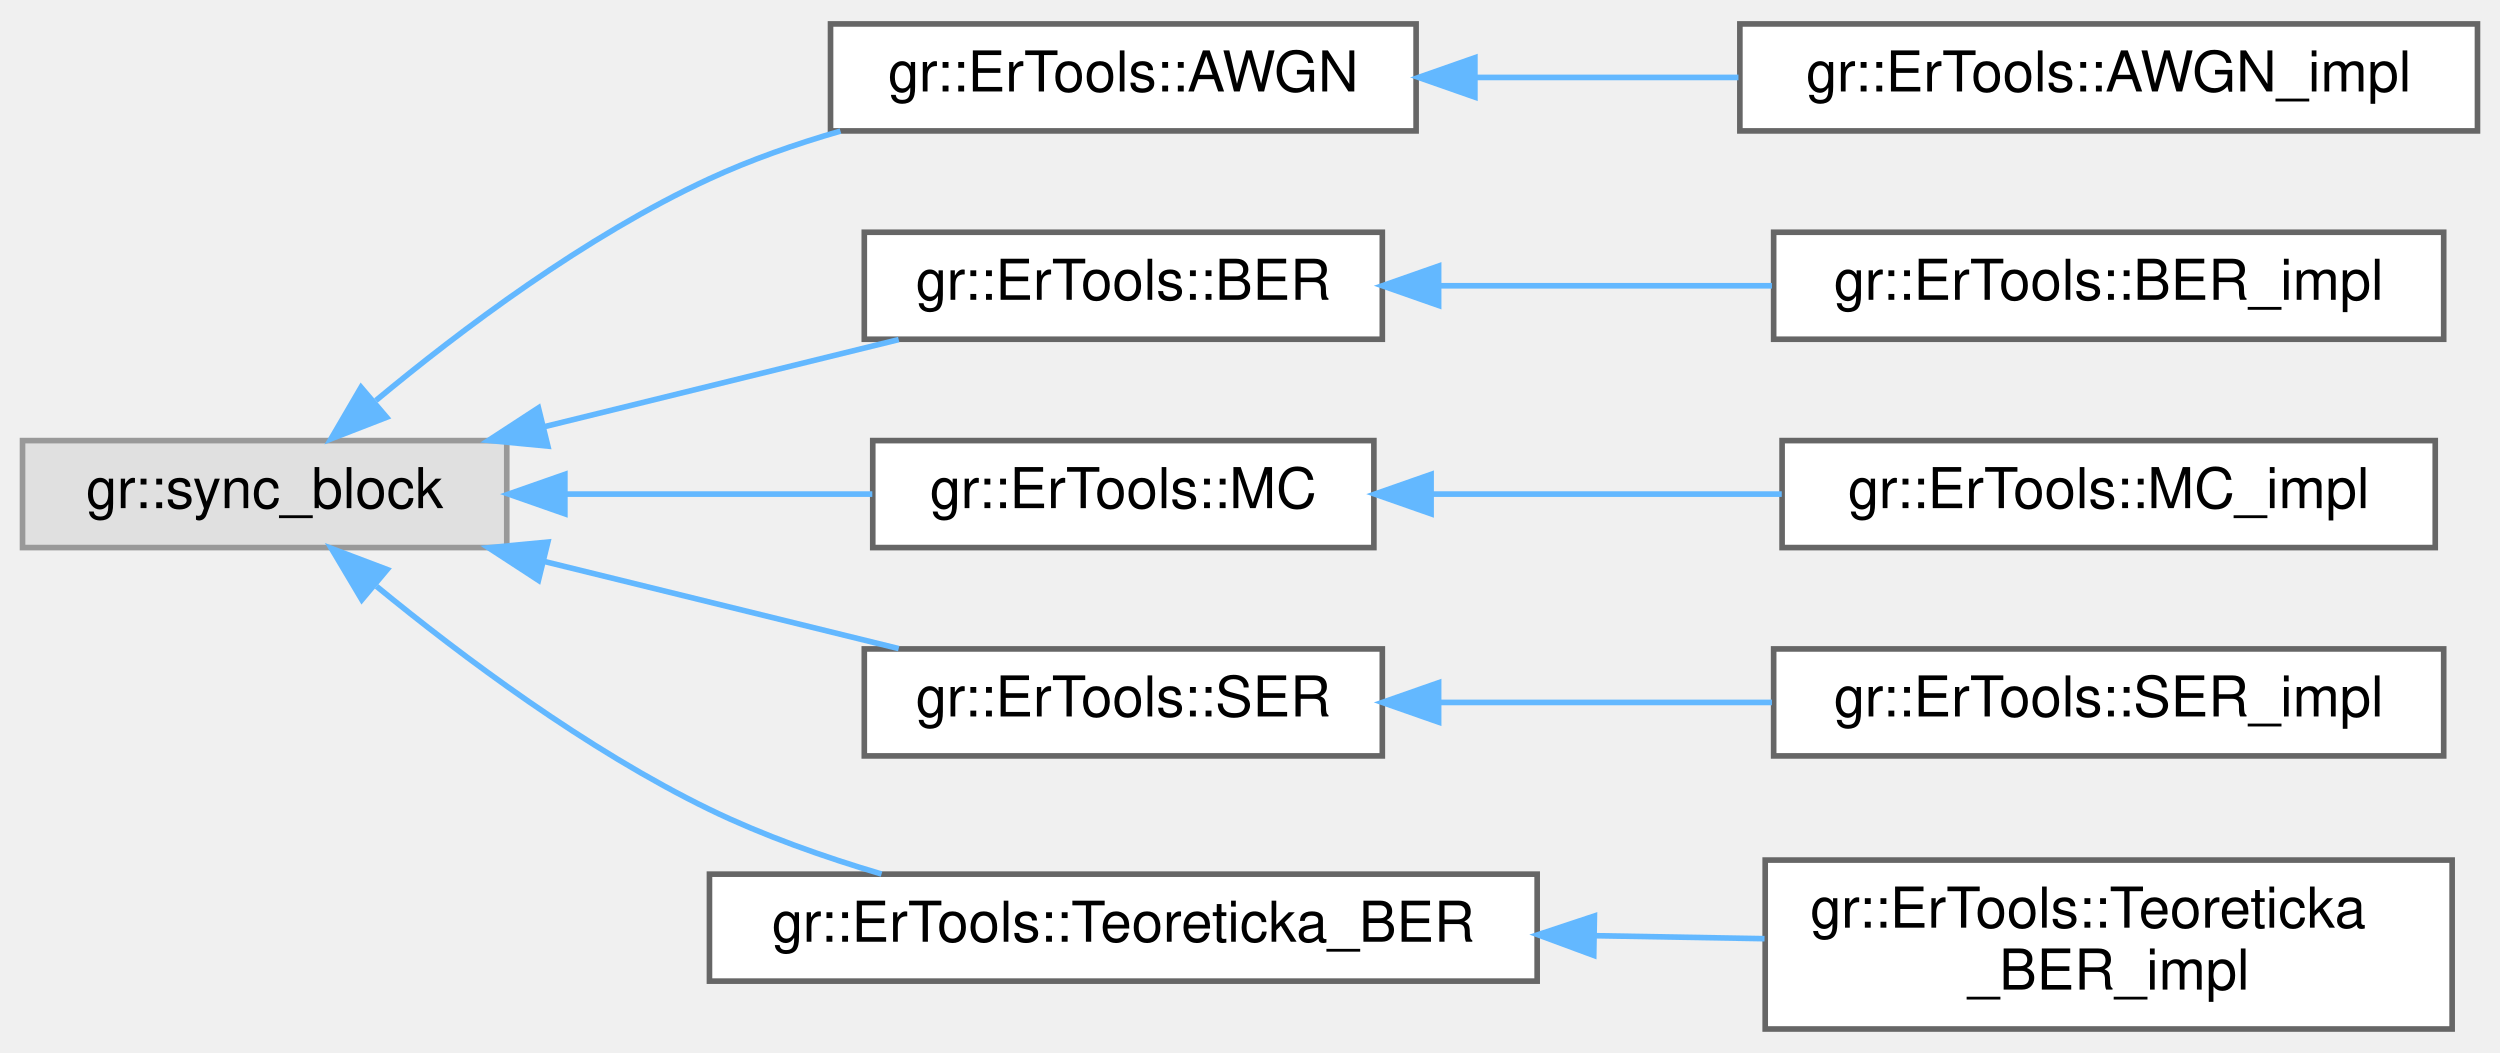
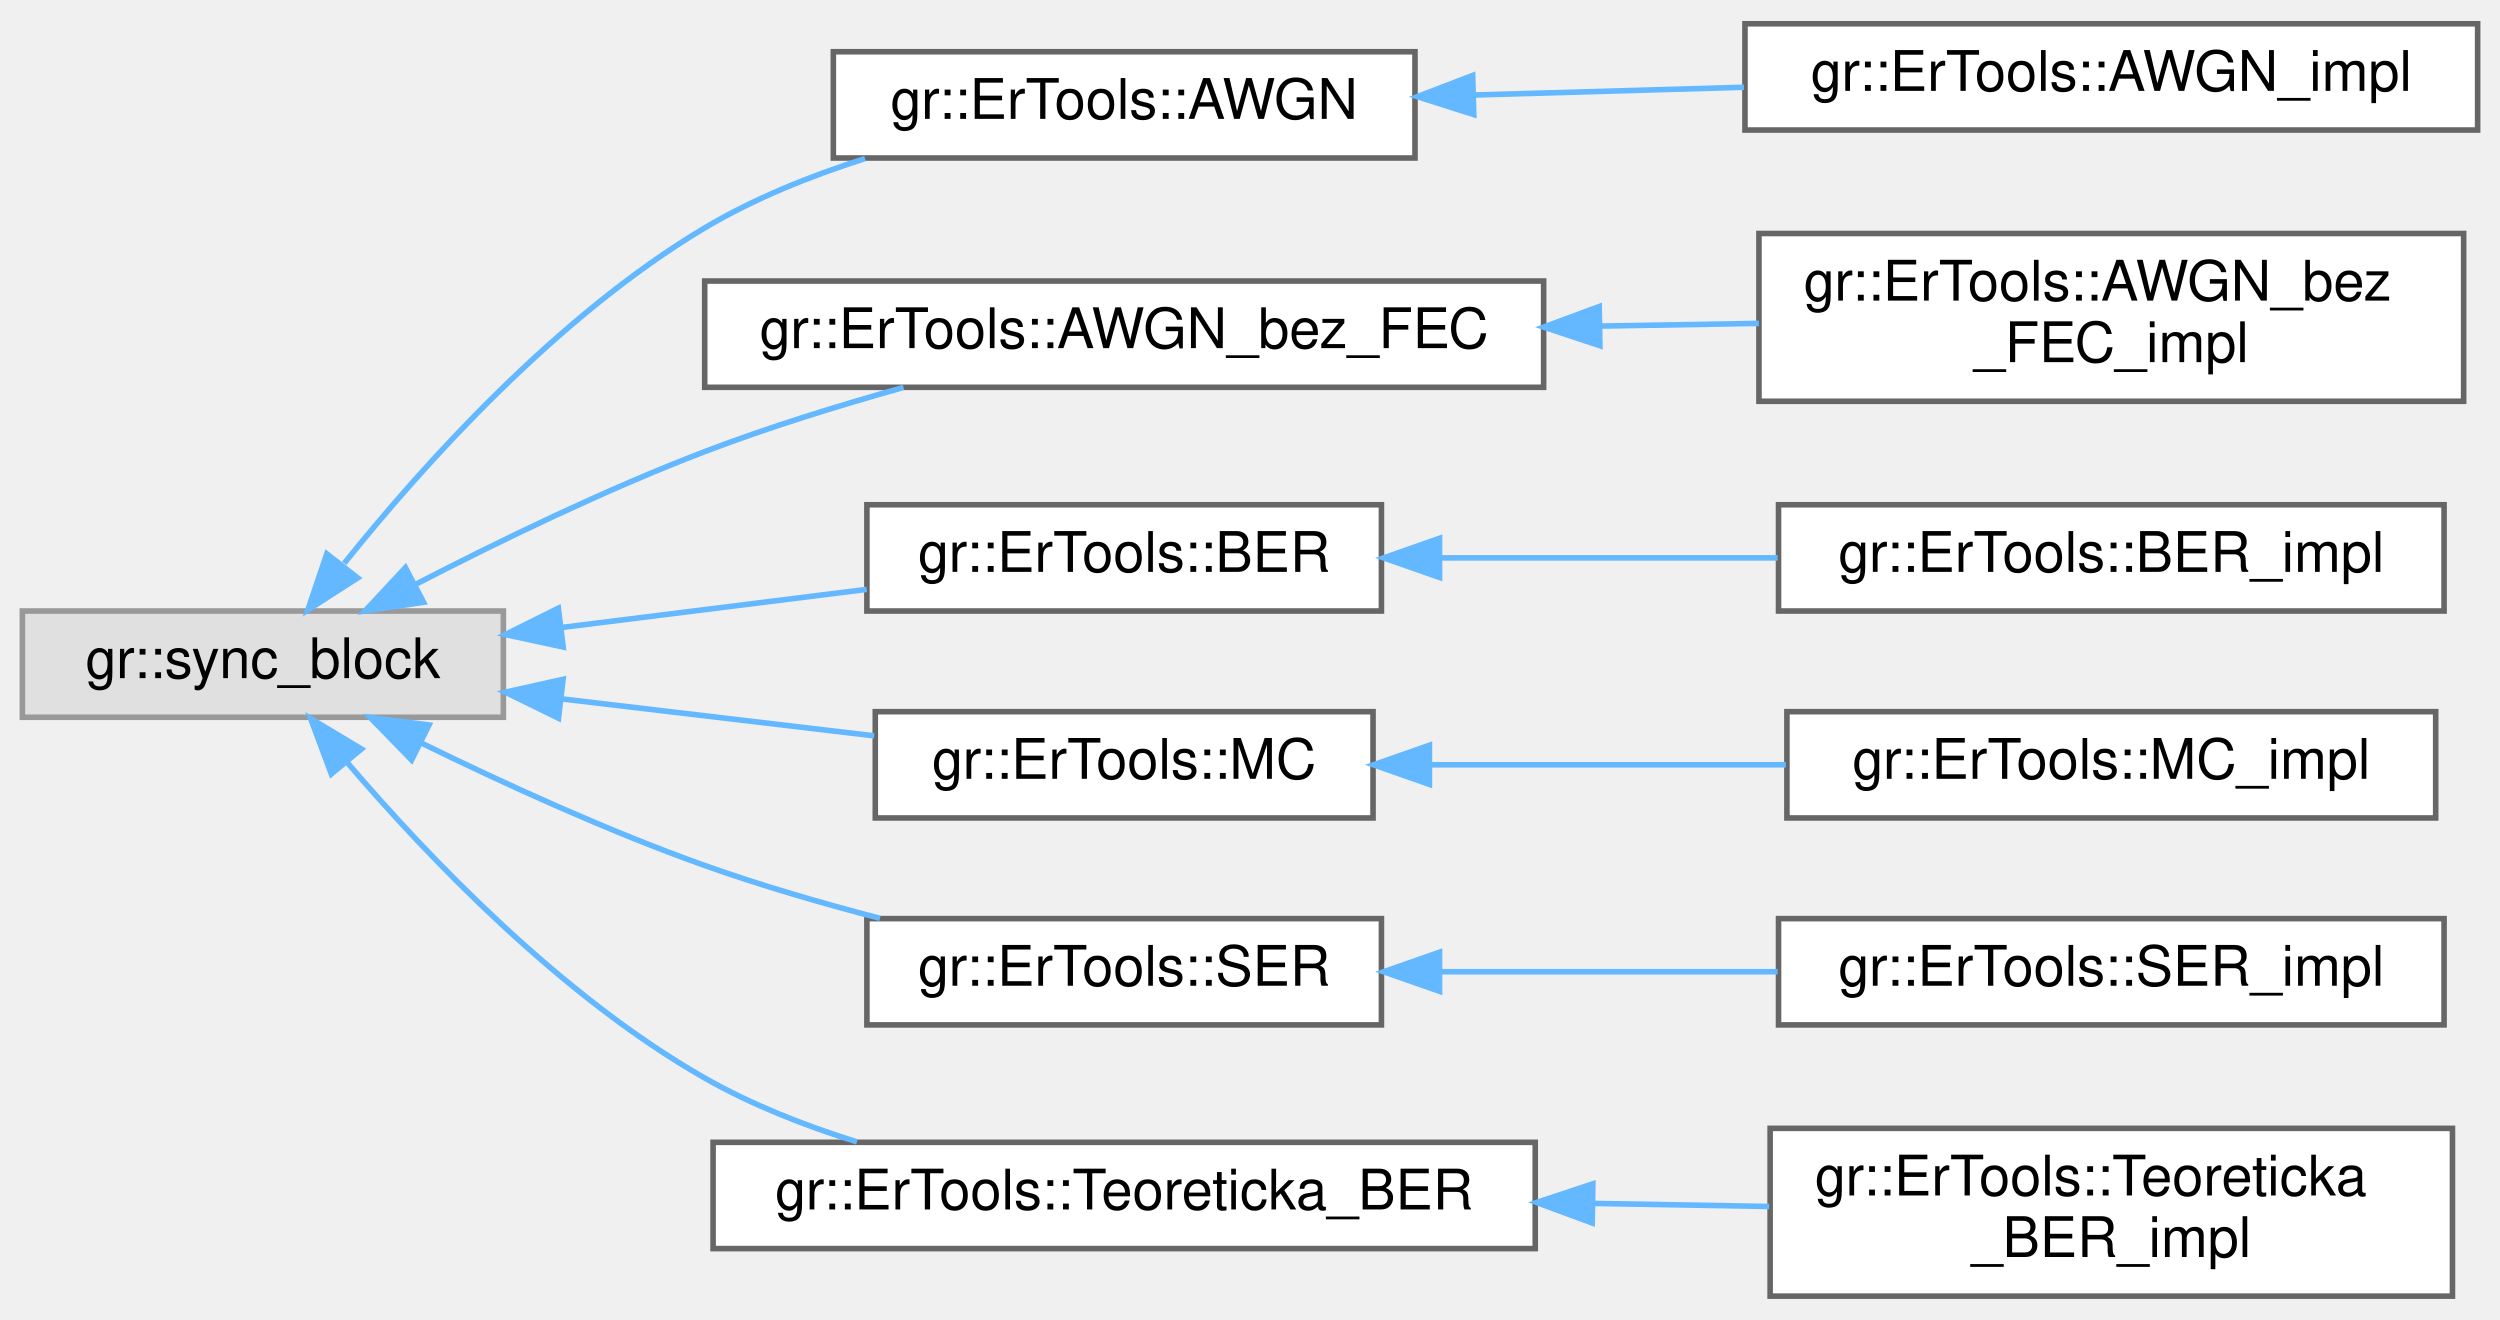
- <svg xmlns="http://www.w3.org/2000/svg" xmlns:xlink="http://www.w3.org/1999/xlink" width="444pt" height="187pt" viewBox="0.00 0.00 444.00 186.50">
-   <g id="graph0" class="graph" transform="scale(1 1) rotate(0) translate(4 182.5)">
+ <svg xmlns="http://www.w3.org/2000/svg" xmlns:xlink="http://www.w3.org/1999/xlink" width="447pt" height="236pt" viewBox="0.00 0.00 447.00 235.50">
+   <g id="graph0" class="graph" transform="scale(1 1) rotate(0) translate(4 231.5)">
    <g id="Node000000" class="node">
      <g id="a_Node000000">
        <a xlink:title=" ">
-           <polygon fill="#e0e0e0" stroke="#999999" points="86,-104.5 0,-104.5 0,-85.5 86,-85.5 86,-104.5" />
-           <text text-anchor="middle" x="43" y="-92.5" font-family="Helvetica,sans-Serif" font-size="10.00">gr::sync_block</text>
+           <polygon fill="#e0e0e0" stroke="#999999" points="86,-122.5 0,-122.5 0,-103.5 86,-103.5 86,-122.5" />
+           <text text-anchor="middle" x="43" y="-110.5" font-family="Helvetica,sans-Serif" font-size="10.00">gr::sync_block</text>
        </a>
      </g>
    </g>
    <g id="Node000001" class="node">
      <g id="a_Node000001">
        <a xlink:href="classgr_1_1ErTools_1_1AWGN.html" target="_top" xlink:title="&lt;+description of block+&gt;">
-           <polygon fill="white" stroke="#666666" points="247.5,-178.5 143.5,-178.5 143.5,-159.5 247.5,-159.5 247.5,-178.5" />
-           <text text-anchor="middle" x="195.5" y="-166.5" font-family="Helvetica,sans-Serif" font-size="10.00">gr::ErTools::AWGN</text>
+           <polygon fill="white" stroke="#666666" points="249,-222.5 145,-222.5 145,-203.5 249,-203.5 249,-222.5" />
+           <text text-anchor="middle" x="197" y="-210.5" font-family="Helvetica,sans-Serif" font-size="10.00">gr::ErTools::AWGN</text>
        </a>
      </g>
    </g>
    <g id="edge1_Node000000_Node000001" class="edge">
      <g id="a_edge1_Node000000_Node000001">
        <a xlink:title=" ">
-           <path fill="none" stroke="#63b8ff" d="M62.76,-111.62C77.81,-124.13 99.99,-140.83 122,-151 129.3,-154.37 137.31,-157.17 145.27,-159.47" />
-           <polygon fill="#63b8ff" stroke="#63b8ff" points="64.66,-108.64 54.78,-104.81 60.12,-113.96 64.66,-108.64" />
+           <path fill="none" stroke="#63b8ff" d="M57.55,-131.03C71.76,-148.74 95.66,-175.31 122,-191 130.75,-196.21 140.83,-200.27 150.67,-203.4" />
+           <polygon fill="#63b8ff" stroke="#63b8ff" points="59.95,-128.42 51.04,-122.69 54.43,-132.72 59.95,-128.42" />
        </a>
      </g>
    </g>
    <g id="Node000003" class="node">
      <g id="a_Node000003">
-         <a xlink:href="classgr_1_1ErTools_1_1BER.html" target="_top" xlink:title="&lt;+description of block+&gt;">
-           <polygon fill="white" stroke="#666666" points="241.5,-141.5 149.5,-141.5 149.5,-122.5 241.5,-122.5 241.5,-141.5" />
-           <text text-anchor="middle" x="195.5" y="-129.5" font-family="Helvetica,sans-Serif" font-size="10.00">gr::ErTools::BER</text>
+         <a xlink:href="classgr_1_1ErTools_1_1AWGN__bez__FEC.html" target="_top" xlink:title="&lt;+description of block+&gt;">
+           <polygon fill="white" stroke="#666666" points="272,-181.5 122,-181.5 122,-162.5 272,-162.5 272,-181.5" />
+           <text text-anchor="middle" x="197" y="-169.5" font-family="Helvetica,sans-Serif" font-size="10.00">gr::ErTools::AWGN_bez_FEC</text>
        </a>
      </g>
    </g>
    <g id="edge3_Node000000_Node000003" class="edge">
      <g id="a_edge3_Node000000_Node000003">
        <a xlink:title=" ">
-           <path fill="none" stroke="#63b8ff" d="M92.51,-106.93C112.92,-111.94 136.36,-117.71 155.61,-122.44" />
-           <polygon fill="#63b8ff" stroke="#63b8ff" points="93.3,-103.52 82.76,-104.53 91.63,-110.31 93.3,-103.52" />
+           <path fill="none" stroke="#63b8ff" d="M70.37,-127.3C85.25,-134.99 104.34,-144.25 122,-151 133.35,-155.34 145.98,-159.24 157.55,-162.48" />
+           <polygon fill="#63b8ff" stroke="#63b8ff" points="71.74,-124.06 61.26,-122.51 68.49,-130.26 71.74,-124.06" />
        </a>
      </g>
    </g>
    <g id="Node000005" class="node">
      <g id="a_Node000005">
-         <a xlink:href="classgr_1_1ErTools_1_1MC.html" target="_top" xlink:title="&lt;+description of block+&gt;">
-           <polygon fill="white" stroke="#666666" points="240,-104.5 151,-104.5 151,-85.5 240,-85.5 240,-104.5" />
-           <text text-anchor="middle" x="195.5" y="-92.5" font-family="Helvetica,sans-Serif" font-size="10.00">gr::ErTools::MC</text>
+         <a xlink:href="classgr_1_1ErTools_1_1BER.html" target="_top" xlink:title="&lt;+description of block+&gt;">
+           <polygon fill="white" stroke="#666666" points="243,-141.5 151,-141.5 151,-122.5 243,-122.5 243,-141.5" />
+           <text text-anchor="middle" x="197" y="-129.5" font-family="Helvetica,sans-Serif" font-size="10.00">gr::ErTools::BER</text>
        </a>
      </g>
    </g>
    <g id="edge5_Node000000_Node000005" class="edge">
      <g id="a_edge5_Node000000_Node000005">
        <a xlink:title=" ">
-           <path fill="none" stroke="#63b8ff" d="M96.53,-95C114.3,-95 133.93,-95 150.92,-95" />
-           <polygon fill="#63b8ff" stroke="#63b8ff" points="96.32,-91.5 86.32,-95 96.32,-98.5 96.32,-91.5" />
+           <path fill="none" stroke="#63b8ff" d="M96.53,-119.57C114.25,-121.78 133.87,-124.23 150.97,-126.37" />
+           <polygon fill="#63b8ff" stroke="#63b8ff" points="96.7,-116.06 86.34,-118.29 95.83,-123.01 96.7,-116.06" />
        </a>
      </g>
    </g>
    <g id="Node000007" class="node">
      <g id="a_Node000007">
-         <a xlink:href="classgr_1_1ErTools_1_1SER.html" target="_top" xlink:title="&lt;+description of block+&gt;">
-           <polygon fill="white" stroke="#666666" points="241.5,-67.5 149.5,-67.5 149.5,-48.5 241.5,-48.5 241.5,-67.5" />
-           <text text-anchor="middle" x="195.5" y="-55.5" font-family="Helvetica,sans-Serif" font-size="10.00">gr::ErTools::SER</text>
+         <a xlink:href="classgr_1_1ErTools_1_1MC.html" target="_top" xlink:title="&lt;+description of block+&gt;">
+           <polygon fill="white" stroke="#666666" points="241.5,-104.5 152.5,-104.5 152.5,-85.5 241.5,-85.5 241.5,-104.5" />
+           <text text-anchor="middle" x="197" y="-92.5" font-family="Helvetica,sans-Serif" font-size="10.00">gr::ErTools::MC</text>
        </a>
      </g>
    </g>
    <g id="edge7_Node000000_Node000007" class="edge">
      <g id="a_edge7_Node000000_Node000007">
        <a xlink:title=" ">
-           <path fill="none" stroke="#63b8ff" d="M92.51,-83.07C112.92,-78.06 136.36,-72.29 155.61,-67.56" />
-           <polygon fill="#63b8ff" stroke="#63b8ff" points="91.63,-79.69 82.76,-85.47 93.3,-86.48 91.63,-79.69" />
+           <path fill="none" stroke="#63b8ff" d="M96.5,-106.78C114.7,-104.63 134.89,-102.24 152.3,-100.18" />
+           <polygon fill="#63b8ff" stroke="#63b8ff" points="95.86,-103.33 86.34,-107.99 96.68,-110.29 95.86,-103.33" />
        </a>
      </g>
    </g>
    <g id="Node000009" class="node">
      <g id="a_Node000009">
-         <a xlink:href="classgr_1_1ErTools_1_1Teoreticka__BER.html" target="_top" xlink:title="&lt;+description of block+&gt;">
-           <polygon fill="white" stroke="#666666" points="269,-27.5 122,-27.5 122,-8.5 269,-8.5 269,-27.5" />
-           <text text-anchor="middle" x="195.5" y="-15.5" font-family="Helvetica,sans-Serif" font-size="10.00">gr::ErTools::Teoreticka_BER</text>
+         <a xlink:href="classgr_1_1ErTools_1_1SER.html" target="_top" xlink:title="&lt;+description of block+&gt;">
+           <polygon fill="white" stroke="#666666" points="243,-67.5 151,-67.5 151,-48.5 243,-48.5 243,-67.5" />
+           <text text-anchor="middle" x="197" y="-55.5" font-family="Helvetica,sans-Serif" font-size="10.00">gr::ErTools::SER</text>
        </a>
      </g>
    </g>
    <g id="edge9_Node000000_Node000009" class="edge">
      <g id="a_edge9_Node000000_Node000009">
        <a xlink:title=" ">
-           <path fill="none" stroke="#63b8ff" d="M62.87,-78.62C77.98,-66.23 100.19,-49.6 122,-39 131.55,-34.36 142.31,-30.56 152.57,-27.52" />
-           <polygon fill="#63b8ff" stroke="#63b8ff" points="60.26,-76.24 54.85,-85.35 64.76,-81.6 60.26,-76.24" />
+           <path fill="none" stroke="#63b8ff" d="M71.27,-98.93C86.02,-91.71 104.71,-83.15 122,-77 132,-73.44 142.97,-70.25 153.34,-67.55" />
+           <polygon fill="#63b8ff" stroke="#63b8ff" points="69.59,-95.86 62.2,-103.45 72.71,-102.13 69.59,-95.86" />
+         </a>
+       </g>
+     </g>
+     <g id="Node000011" class="node">
+       <g id="a_Node000011">
+         <a xlink:href="classgr_1_1ErTools_1_1Teoreticka__BER.html" target="_top" xlink:title="&lt;+description of block+&gt;">
+           <polygon fill="white" stroke="#666666" points="270.5,-27.5 123.5,-27.5 123.5,-8.5 270.5,-8.5 270.5,-27.5" />
+           <text text-anchor="middle" x="197" y="-15.5" font-family="Helvetica,sans-Serif" font-size="10.00">gr::ErTools::Teoreticka_BER</text>
+         </a>
+       </g>
+     </g>
+     <g id="edge11_Node000000_Node000011" class="edge">
+       <g id="a_edge11_Node000000_Node000011">
+         <a xlink:title=" ">
+           <path fill="none" stroke="#63b8ff" d="M58.17,-95.31C72.55,-78.49 96.31,-53.63 122,-39 130.35,-34.24 139.86,-30.5 149.22,-27.58" />
+           <polygon fill="#63b8ff" stroke="#63b8ff" points="55.24,-93.36 51.54,-103.28 60.62,-97.83 55.24,-93.36" />
        </a>
      </g>
    </g>
    <g id="Node000002" class="node">
      <g id="a_Node000002">
        <a xlink:href="classgr_1_1ErTools_1_1AWGN__impl.html" target="_top" xlink:title=" ">
-           <polygon fill="white" stroke="#666666" points="436,-178.5 305,-178.5 305,-159.5 436,-159.5 436,-178.5" />
-           <text text-anchor="middle" x="370.5" y="-166.5" font-family="Helvetica,sans-Serif" font-size="10.00">gr::ErTools::AWGN_impl</text>
+           <polygon fill="white" stroke="#666666" points="439,-227.5 308,-227.5 308,-208.5 439,-208.5 439,-227.5" />
+           <text text-anchor="middle" x="373.5" y="-215.5" font-family="Helvetica,sans-Serif" font-size="10.00">gr::ErTools::AWGN_impl</text>
        </a>
      </g>
    </g>
    <g id="edge2_Node000001_Node000002" class="edge">
      <g id="a_edge2_Node000001_Node000002">
        <a xlink:title=" ">
-           <path fill="none" stroke="#63b8ff" d="M258.19,-169C273.3,-169 289.5,-169 304.75,-169" />
-           <polygon fill="#63b8ff" stroke="#63b8ff" points="257.94,-165.5 247.94,-169 257.94,-172.5 257.94,-165.5" />
+           <path fill="none" stroke="#63b8ff" d="M259.5,-214.76C275.15,-215.21 292.01,-215.69 307.82,-216.15" />
+           <polygon fill="#63b8ff" stroke="#63b8ff" points="259.51,-211.26 249.41,-214.47 259.31,-218.26 259.51,-211.26" />
        </a>
      </g>
    </g>
    <g id="Node000004" class="node">
      <g id="a_Node000004">
-         <a xlink:href="classgr_1_1ErTools_1_1BER__impl.html" target="_top" xlink:title=" ">
-           <polygon fill="white" stroke="#666666" points="430,-141.5 311,-141.5 311,-122.5 430,-122.5 430,-141.5" />
-           <text text-anchor="middle" x="370.5" y="-129.5" font-family="Helvetica,sans-Serif" font-size="10.00">gr::ErTools::BER_impl</text>
+         <a xlink:href="classgr_1_1ErTools_1_1AWGN__bez__FEC__impl.html" target="_top" xlink:title=" ">
+           <polygon fill="white" stroke="#666666" points="436.5,-190 310.5,-190 310.5,-160 436.5,-160 436.5,-190" />
+           <text text-anchor="start" x="318.5" y="-178" font-family="Helvetica,sans-Serif" font-size="10.00">gr::ErTools::AWGN_bez</text>
+           <text text-anchor="middle" x="373.5" y="-167" font-family="Helvetica,sans-Serif" font-size="10.00">_FEC_impl</text>
        </a>
      </g>
    </g>
    <g id="edge4_Node000003_Node000004" class="edge">
      <g id="a_edge4_Node000003_Node000004">
        <a xlink:title=" ">
-           <path fill="none" stroke="#63b8ff" d="M251.69,-132C270.51,-132 291.61,-132 310.7,-132" />
-           <polygon fill="#63b8ff" stroke="#63b8ff" points="251.5,-128.5 241.5,-132 251.5,-135.5 251.5,-128.5" />
+           <path fill="none" stroke="#63b8ff" d="M282.28,-173.45C291.79,-173.61 301.34,-173.78 310.49,-173.93" />
+           <polygon fill="#63b8ff" stroke="#63b8ff" points="282.06,-169.94 272,-173.27 281.94,-176.94 282.06,-169.94" />
        </a>
      </g>
    </g>
    <g id="Node000006" class="node">
      <g id="a_Node000006">
-         <a xlink:href="classgr_1_1ErTools_1_1MC__impl.html" target="_top" xlink:title=" ">
-           <polygon fill="white" stroke="#666666" points="428.5,-104.5 312.5,-104.5 312.5,-85.5 428.5,-85.5 428.5,-104.5" />
-           <text text-anchor="middle" x="370.5" y="-92.5" font-family="Helvetica,sans-Serif" font-size="10.00">gr::ErTools::MC_impl</text>
+         <a xlink:href="classgr_1_1ErTools_1_1BER__impl.html" target="_top" xlink:title=" ">
+           <polygon fill="white" stroke="#666666" points="433,-141.5 314,-141.5 314,-122.5 433,-122.5 433,-141.5" />
+           <text text-anchor="middle" x="373.5" y="-129.5" font-family="Helvetica,sans-Serif" font-size="10.00">gr::ErTools::BER_impl</text>
        </a>
      </g>
    </g>
    <g id="edge6_Node000005_Node000006" class="edge">
      <g id="a_edge6_Node000005_Node000006">
        <a xlink:title=" ">
-           <path fill="none" stroke="#63b8ff" d="M250.21,-95C269.97,-95 292.4,-95 312.44,-95" />
-           <polygon fill="#63b8ff" stroke="#63b8ff" points="250.16,-91.5 240.16,-95 250.16,-98.5 250.16,-91.5" />
+           <path fill="none" stroke="#63b8ff" d="M253.51,-132C272.74,-132 294.36,-132 313.84,-132" />
+           <polygon fill="#63b8ff" stroke="#63b8ff" points="253.39,-128.5 243.39,-132 253.39,-135.5 253.39,-128.5" />
        </a>
      </g>
    </g>
    <g id="Node000008" class="node">
      <g id="a_Node000008">
-         <a xlink:href="classgr_1_1ErTools_1_1SER__impl.html" target="_top" xlink:title=" ">
-           <polygon fill="white" stroke="#666666" points="430,-67.5 311,-67.5 311,-48.5 430,-48.5 430,-67.5" />
-           <text text-anchor="middle" x="370.5" y="-55.5" font-family="Helvetica,sans-Serif" font-size="10.00">gr::ErTools::SER_impl</text>
+         <a xlink:href="classgr_1_1ErTools_1_1MC__impl.html" target="_top" xlink:title=" ">
+           <polygon fill="white" stroke="#666666" points="431.5,-104.5 315.5,-104.5 315.5,-85.5 431.5,-85.5 431.5,-104.5" />
+           <text text-anchor="middle" x="373.5" y="-92.5" font-family="Helvetica,sans-Serif" font-size="10.00">gr::ErTools::MC_impl</text>
        </a>
      </g>
    </g>
    <g id="edge8_Node000007_Node000008" class="edge">
      <g id="a_edge8_Node000007_Node000008">
        <a xlink:title=" ">
-           <path fill="none" stroke="#63b8ff" d="M251.69,-58C270.51,-58 291.61,-58 310.7,-58" />
-           <polygon fill="#63b8ff" stroke="#63b8ff" points="251.5,-54.5 241.5,-58 251.5,-61.5 251.5,-54.5" />
+           <path fill="none" stroke="#63b8ff" d="M251.83,-95C271.96,-95 294.9,-95 315.32,-95" />
+           <polygon fill="#63b8ff" stroke="#63b8ff" points="251.58,-91.5 241.58,-95 251.58,-98.5 251.58,-91.5" />
        </a>
      </g>
    </g>
    <g id="Node000010" class="node">
      <g id="a_Node000010">
-         <a xlink:href="classgr_1_1ErTools_1_1Teoreticka__BER__impl.html" target="_top" xlink:title=" ">
-           <polygon fill="white" stroke="#666666" points="431.5,-30 309.5,-30 309.5,0 431.5,0 431.5,-30" />
-           <text text-anchor="start" x="317.5" y="-18" font-family="Helvetica,sans-Serif" font-size="10.00">gr::ErTools::Teoreticka</text>
-           <text text-anchor="middle" x="370.5" y="-7" font-family="Helvetica,sans-Serif" font-size="10.00">_BER_impl</text>
+         <a xlink:href="classgr_1_1ErTools_1_1SER__impl.html" target="_top" xlink:title=" ">
+           <polygon fill="white" stroke="#666666" points="433,-67.5 314,-67.5 314,-48.5 433,-48.5 433,-67.5" />
+           <text text-anchor="middle" x="373.5" y="-55.5" font-family="Helvetica,sans-Serif" font-size="10.00">gr::ErTools::SER_impl</text>
        </a>
      </g>
    </g>
    <g id="edge10_Node000009_Node000010" class="edge">
      <g id="a_edge10_Node000009_Node000010">
        <a xlink:title=" ">
-           <path fill="none" stroke="#63b8ff" d="M279.24,-16.57C289.4,-16.39 299.64,-16.21 309.38,-16.04" />
-           <polygon fill="#63b8ff" stroke="#63b8ff" points="279.05,-13.07 269.12,-16.74 279.17,-20.07 279.05,-13.07" />
+           <path fill="none" stroke="#63b8ff" d="M253.51,-58C272.74,-58 294.36,-58 313.84,-58" />
+           <polygon fill="#63b8ff" stroke="#63b8ff" points="253.39,-54.5 243.39,-58 253.39,-61.5 253.39,-54.5" />
+         </a>
+       </g>
+     </g>
+     <g id="Node000012" class="node">
+       <g id="a_Node000012">
+         <a xlink:href="classgr_1_1ErTools_1_1Teoreticka__BER__impl.html" target="_top" xlink:title=" ">
+           <polygon fill="white" stroke="#666666" points="434.5,-30 312.5,-30 312.5,0 434.5,0 434.5,-30" />
+           <text text-anchor="start" x="320.5" y="-18" font-family="Helvetica,sans-Serif" font-size="10.00">gr::ErTools::Teoreticka</text>
+           <text text-anchor="middle" x="373.5" y="-7" font-family="Helvetica,sans-Serif" font-size="10.00">_BER_impl</text>
+         </a>
+       </g>
+     </g>
+     <g id="edge12_Node000011_Node000012" class="edge">
+       <g id="a_edge12_Node000011_Node000012">
+         <a xlink:title=" ">
+           <path fill="none" stroke="#63b8ff" d="M280.86,-16.58C291.47,-16.39 302.17,-16.21 312.32,-16.03" />
+           <polygon fill="#63b8ff" stroke="#63b8ff" points="280.68,-13.08 270.74,-16.75 280.8,-20.08 280.68,-13.08" />
        </a>
      </g>
    </g>
  </g>
</svg>
